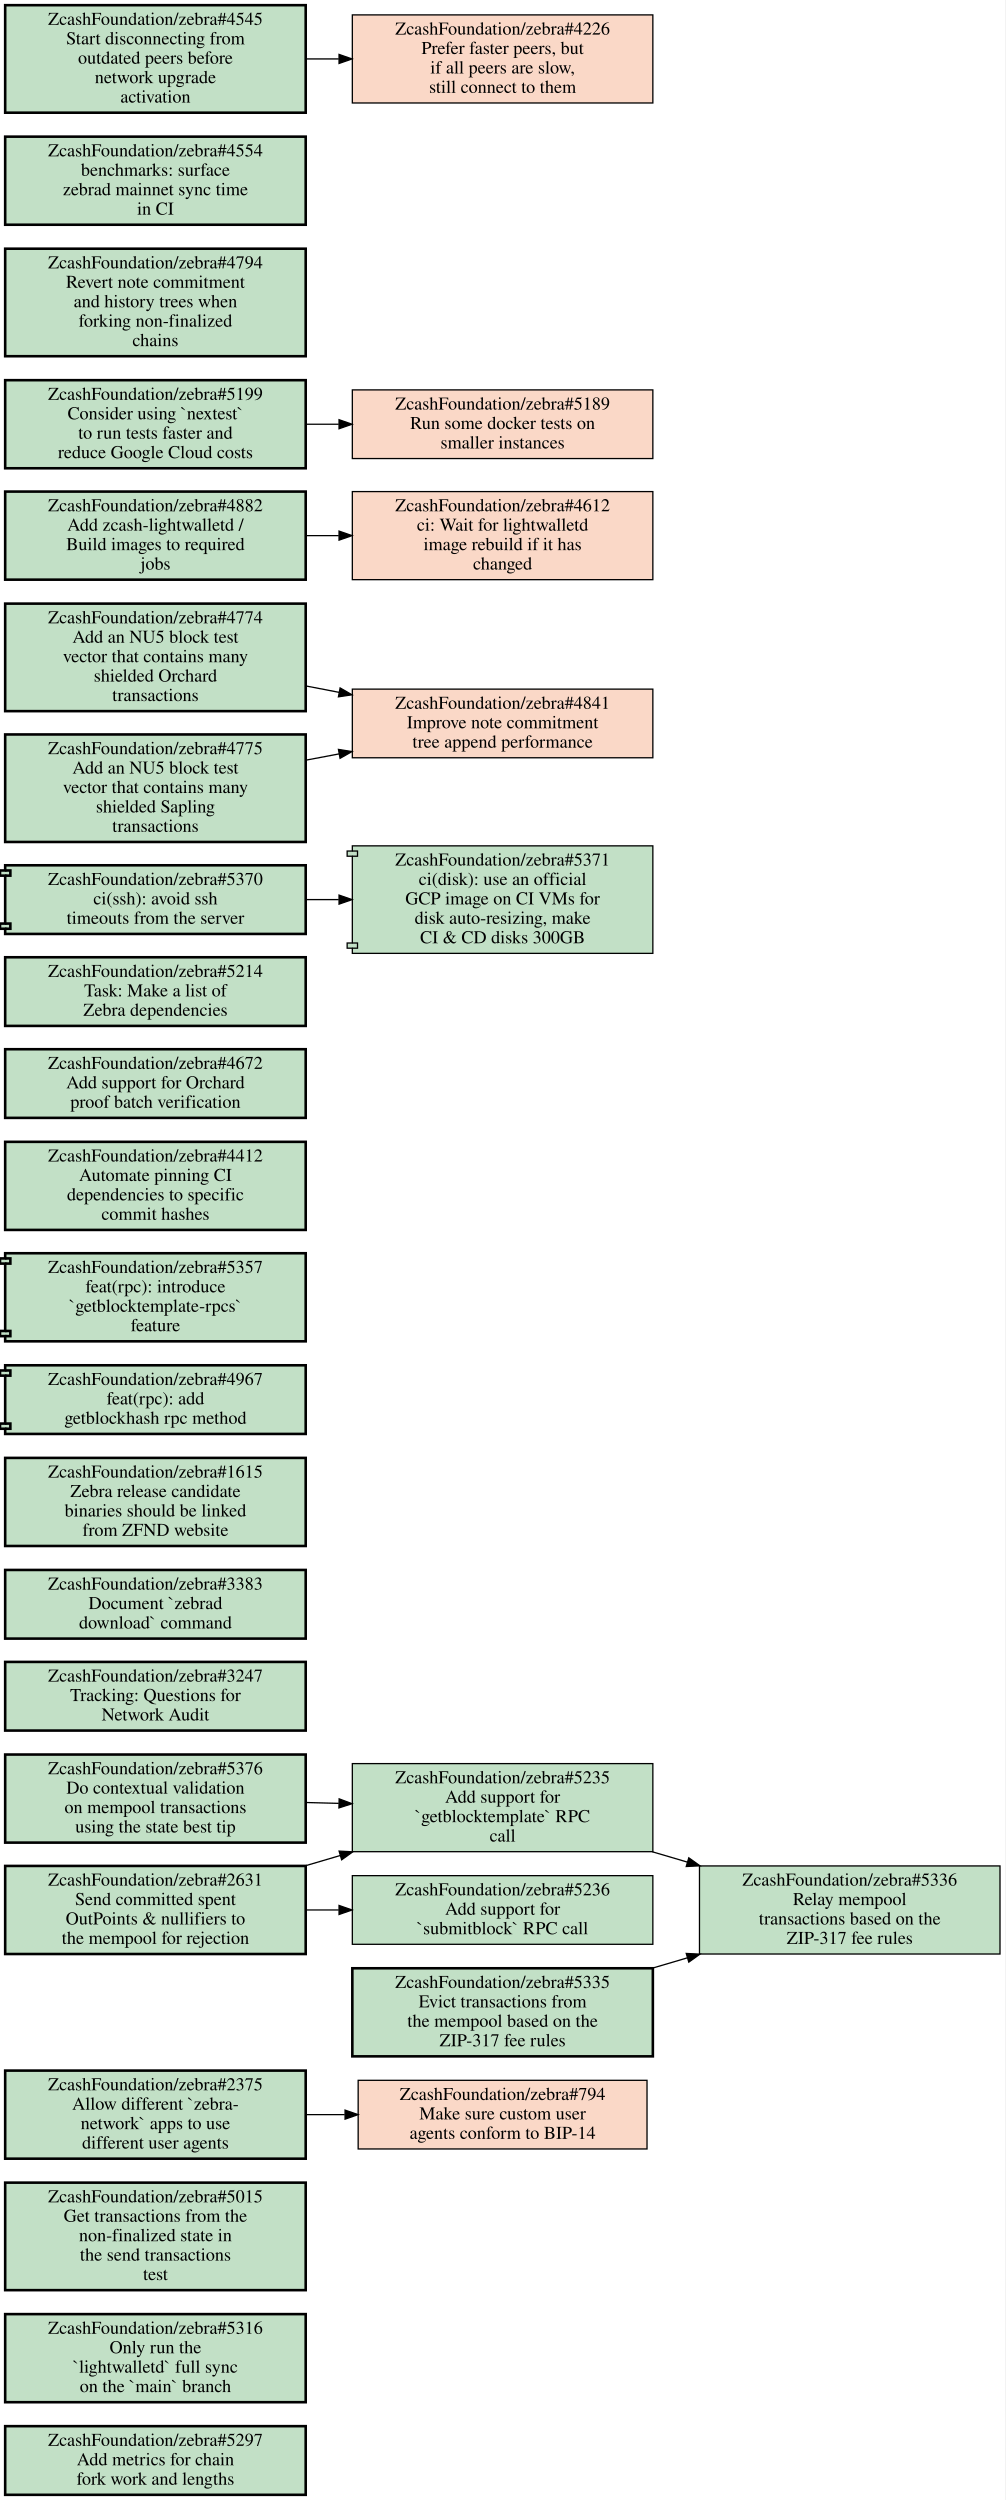
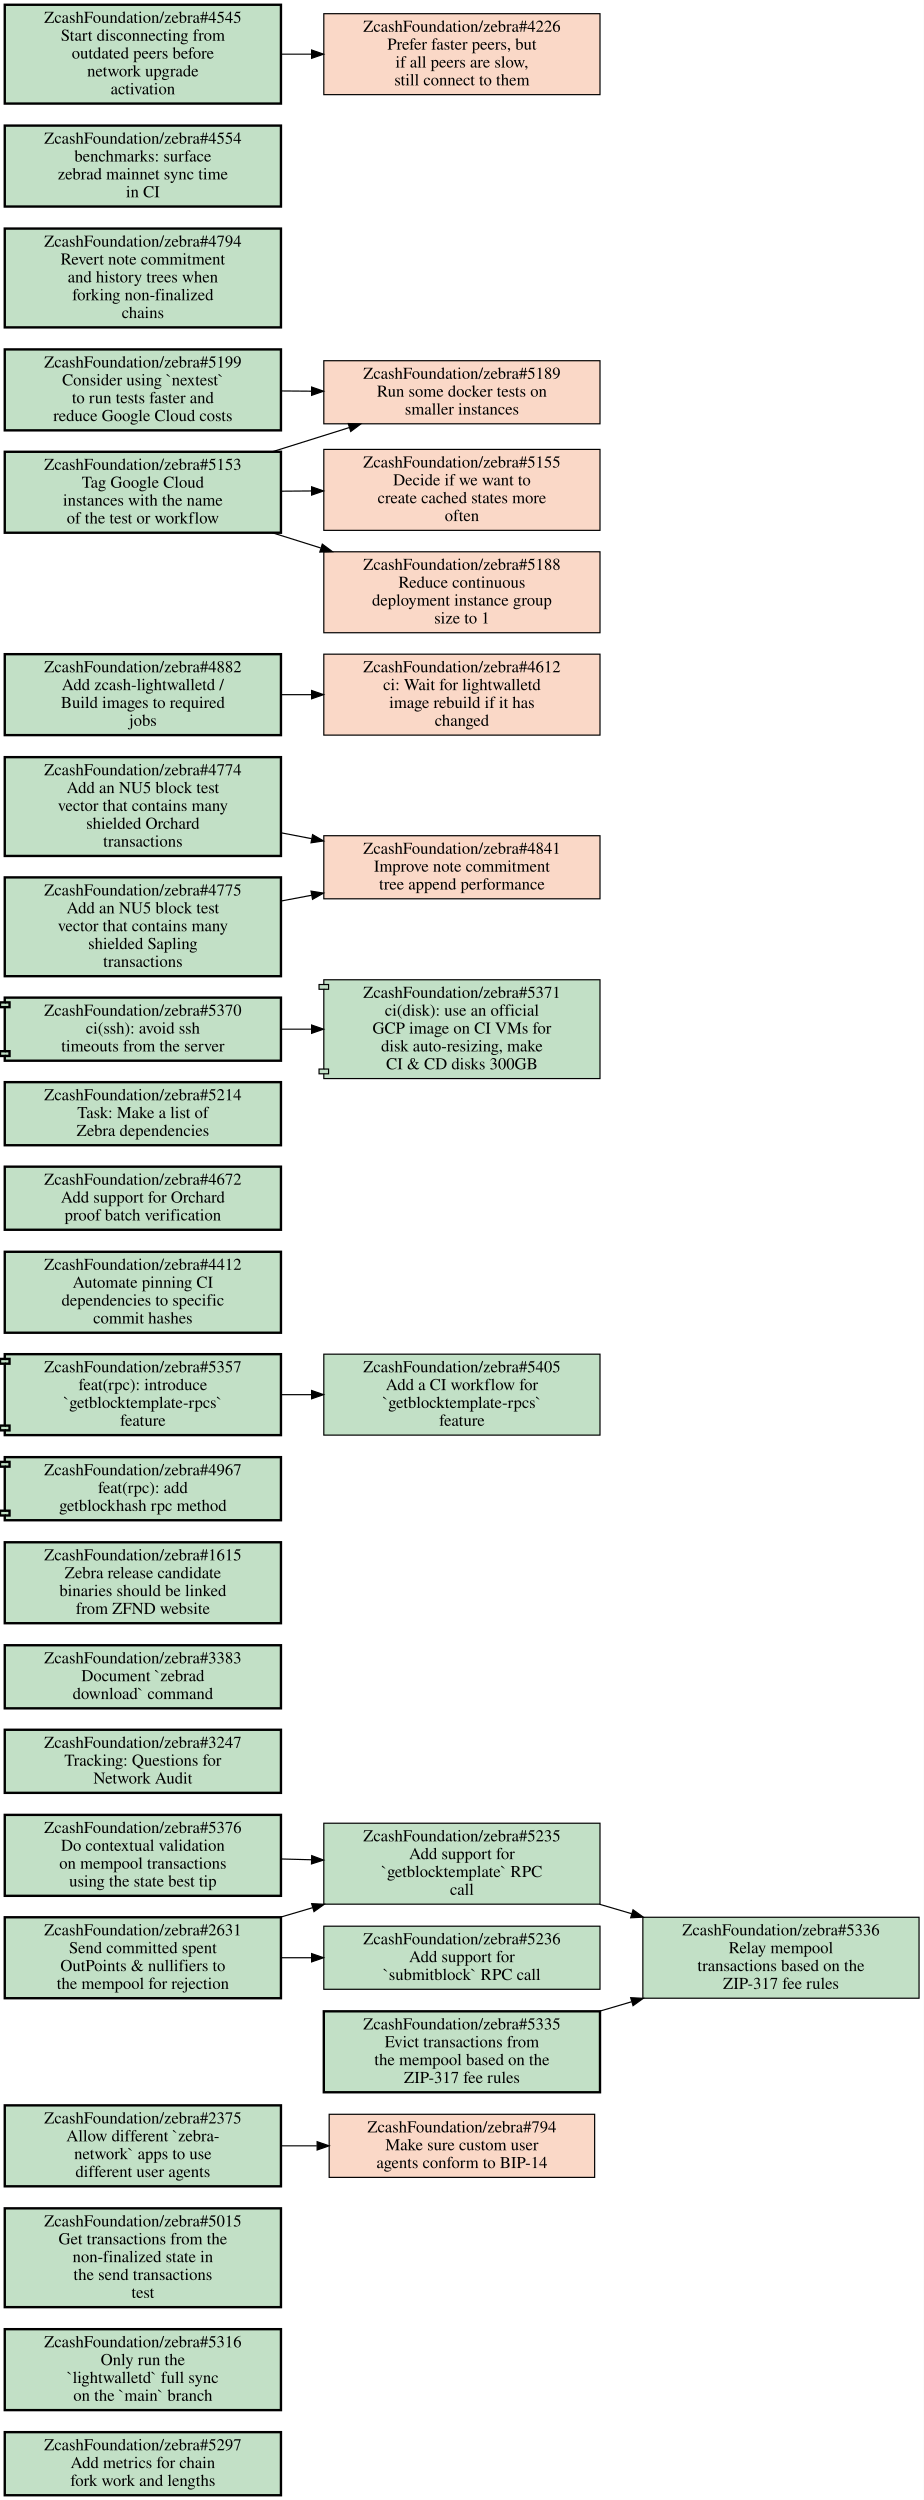
- <svg xmlns="http://www.w3.org/2000/svg" xmlns:xlink="http://www.w3.org/1999/xlink" width="776pt" height="1930pt" viewBox="0.00 0.00 776.00 1930.00">
-   <g id="graph0" class="graph" transform="scale(1 1) rotate(0) translate(4 1926)">
-     <polygon fill="#ffffff" stroke="transparent" points="-4,4 -4,-1926 772,-1926 772,4 -4,4" />
+ <svg xmlns="http://www.w3.org/2000/svg" xmlns:xlink="http://www.w3.org/1999/xlink" width="776pt" height="2100pt" viewBox="0.00 0.00 776.00 2100.00">
+   <g id="graph0" class="graph" transform="scale(1 1) rotate(0) translate(4 2096)">
+     <polygon fill="#ffffff" stroke="transparent" points="-4,4 -4,-2096 772,-2096 772,4 -4,4" />
    <g id="node1" class="node open">
      <g id="a_node1">
        <a xlink:href="https://github.com/ZcashFoundation/zebra/issues/5297" xlink:title="ZcashFoundation/zebra#5297&#10;Add metrics for chain&#10;fork work and lengths" target="_blank">
          <polygon fill="#c2e0c6" stroke="#000000" stroke-width="2" points="232,-53 0,-53 0,0 232,0 232,-53" />
          <text text-anchor="middle" x="116" y="-37.8" font-family="Times,serif" font-size="14.00" fill="#000000">ZcashFoundation/zebra#5297</text>
          <text text-anchor="middle" x="116" y="-22.8" font-family="Times,serif" font-size="14.00" fill="#000000">Add metrics for chain</text>
          <text text-anchor="middle" x="116" y="-7.8" font-family="Times,serif" font-size="14.00" fill="#000000">fork work and lengths</text>
        </a>
      </g>
    </g>
    <g id="node2" class="node open">
      <g id="a_node2">
        <a xlink:href="https://github.com/ZcashFoundation/zebra/issues/5316" xlink:title="ZcashFoundation/zebra#5316&#10;Only run the&#10;`lightwalletd` full sync&#10;on the `main` branch" target="_blank">
          <polygon fill="#c2e0c6" stroke="#000000" stroke-width="2" points="232,-139.5 0,-139.5 0,-71.5 232,-71.5 232,-139.5" />
          <text text-anchor="middle" x="116" y="-124.3" font-family="Times,serif" font-size="14.00" fill="#000000">ZcashFoundation/zebra#5316</text>
          <text text-anchor="middle" x="116" y="-109.3" font-family="Times,serif" font-size="14.00" fill="#000000">Only run the</text>
          <text text-anchor="middle" x="116" y="-94.3" font-family="Times,serif" font-size="14.00" fill="#000000">`lightwalletd` full sync</text>
          <text text-anchor="middle" x="116" y="-79.3" font-family="Times,serif" font-size="14.00" fill="#000000">on the `main` branch</text>
        </a>
      </g>
    </g>
    <g id="node3" class="node open">
      <g id="a_node3">
        <a xlink:href="https://github.com/ZcashFoundation/zebra/issues/5015" xlink:title="ZcashFoundation/zebra#5015&#10;Get transactions from the&#10;non-finalized state in&#10;the send transactions&#10;test" target="_blank">
          <polygon fill="#c2e0c6" stroke="#000000" stroke-width="2" points="232,-241 0,-241 0,-158 232,-158 232,-241" />
          <text text-anchor="middle" x="116" y="-225.8" font-family="Times,serif" font-size="14.00" fill="#000000">ZcashFoundation/zebra#5015</text>
          <text text-anchor="middle" x="116" y="-210.8" font-family="Times,serif" font-size="14.00" fill="#000000">Get transactions from the</text>
          <text text-anchor="middle" x="116" y="-195.8" font-family="Times,serif" font-size="14.00" fill="#000000">non-finalized state in</text>
          <text text-anchor="middle" x="116" y="-180.8" font-family="Times,serif" font-size="14.00" fill="#000000">the send transactions</text>
          <text text-anchor="middle" x="116" y="-165.8" font-family="Times,serif" font-size="14.00" fill="#000000">test</text>
        </a>
      </g>
    </g>
    <g id="node4" class="node open">
      <g id="a_node4">
        <a xlink:href="https://github.com/ZcashFoundation/zebra/issues/2375" xlink:title="ZcashFoundation/zebra#2375&#10;Allow different `zebra-&#10;network` apps to use&#10;different user agents" target="_blank">
          <polygon fill="#c2e0c6" stroke="#000000" stroke-width="2" points="232,-327.5 0,-327.5 0,-259.5 232,-259.5 232,-327.5" />
          <text text-anchor="middle" x="116" y="-312.3" font-family="Times,serif" font-size="14.00" fill="#000000">ZcashFoundation/zebra#2375</text>
          <text text-anchor="middle" x="116" y="-297.3" font-family="Times,serif" font-size="14.00" fill="#000000">Allow different `zebra-</text>
          <text text-anchor="middle" x="116" y="-282.3" font-family="Times,serif" font-size="14.00" fill="#000000">network` apps to use</text>
          <text text-anchor="middle" x="116" y="-267.3" font-family="Times,serif" font-size="14.00" fill="#000000">different user agents</text>
        </a>
      </g>
    </g>
    <g id="node5" class="node closed">
      <g id="a_node5">
        <a xlink:href="https://github.com/ZcashFoundation/zebra/issues/794" xlink:title="ZcashFoundation/zebra#794&#10;Make sure custom user&#10;agents conform to BIP-14" target="_blank">
          <polygon fill="#fad8c7" stroke="#000000" points="495.5,-320 272.5,-320 272.5,-267 495.5,-267 495.5,-320" />
          <text text-anchor="middle" x="384" y="-304.8" font-family="Times,serif" font-size="14.00" fill="#000000">ZcashFoundation/zebra#794</text>
          <text text-anchor="middle" x="384" y="-289.8" font-family="Times,serif" font-size="14.00" fill="#000000">Make sure custom user</text>
          <text text-anchor="middle" x="384" y="-274.8" font-family="Times,serif" font-size="14.00" fill="#000000">agents conform to BIP-14</text>
        </a>
      </g>
    </g>
    <g id="edge1" class="edge">
      <path fill="none" stroke="#000000" d="M232.38,-293.5C242.23,-293.5 252.22,-293.5 262.11,-293.5" />
      <polygon fill="#000000" stroke="#000000" points="262.39,-297 272.39,-293.5 262.39,-290 262.39,-297" />
    </g>
    <g id="node6" class="node open">
      <g id="a_node6">
        <a xlink:href="https://github.com/ZcashFoundation/zebra/issues/2631" xlink:title="ZcashFoundation/zebra#2631&#10;Send committed spent&#10;OutPoints &amp; nullifiers to&#10;the mempool for rejection" target="_blank">
          <polygon fill="#c2e0c6" stroke="#000000" stroke-width="2" points="232,-485.5 0,-485.5 0,-417.5 232,-417.5 232,-485.5" />
          <text text-anchor="middle" x="116" y="-470.3" font-family="Times,serif" font-size="14.00" fill="#000000">ZcashFoundation/zebra#2631</text>
          <text text-anchor="middle" x="116" y="-455.3" font-family="Times,serif" font-size="14.00" fill="#000000">Send committed spent</text>
          <text text-anchor="middle" x="116" y="-440.3" font-family="Times,serif" font-size="14.00" fill="#000000">OutPoints &amp; nullifiers to</text>
          <text text-anchor="middle" x="116" y="-425.3" font-family="Times,serif" font-size="14.00" fill="#000000">the mempool for rejection</text>
        </a>
      </g>
    </g>
    <g id="node7" class="node open">
      <g id="a_node7">
        <a xlink:href="https://github.com/ZcashFoundation/zebra/issues/5235" xlink:title="ZcashFoundation/zebra#5235&#10;Add support for&#10;`getblocktemplate` RPC&#10;call" target="_blank">
          <polygon fill="#c2e0c6" stroke="#000000" points="500,-564.5 268,-564.5 268,-496.5 500,-496.5 500,-564.5" />
          <text text-anchor="middle" x="384" y="-549.3" font-family="Times,serif" font-size="14.00" fill="#000000">ZcashFoundation/zebra#5235</text>
          <text text-anchor="middle" x="384" y="-534.3" font-family="Times,serif" font-size="14.00" fill="#000000">Add support for</text>
          <text text-anchor="middle" x="384" y="-519.3" font-family="Times,serif" font-size="14.00" fill="#000000">`getblocktemplate` RPC</text>
          <text text-anchor="middle" x="384" y="-504.3" font-family="Times,serif" font-size="14.00" fill="#000000">call</text>
        </a>
      </g>
    </g>
    <g id="edge2" class="edge">
      <path fill="none" stroke="#000000" d="M231.6,-485.58C240.55,-488.21 249.61,-490.88 258.61,-493.54" />
      <polygon fill="#000000" stroke="#000000" points="257.779,-496.944 268.36,-496.41 259.755,-490.229 257.779,-496.944" />
    </g>
    <g id="node8" class="node open">
      <g id="a_node8">
        <a xlink:href="https://github.com/ZcashFoundation/zebra/issues/5236" xlink:title="ZcashFoundation/zebra#5236&#10;Add support for&#10;`submitblock` RPC call" target="_blank">
          <polygon fill="#c2e0c6" stroke="#000000" points="500,-478 268,-478 268,-425 500,-425 500,-478" />
          <text text-anchor="middle" x="384" y="-462.8" font-family="Times,serif" font-size="14.00" fill="#000000">ZcashFoundation/zebra#5236</text>
          <text text-anchor="middle" x="384" y="-447.8" font-family="Times,serif" font-size="14.00" fill="#000000">Add support for</text>
          <text text-anchor="middle" x="384" y="-432.8" font-family="Times,serif" font-size="14.00" fill="#000000">`submitblock` RPC call</text>
        </a>
      </g>
    </g>
    <g id="edge3" class="edge">
      <path fill="none" stroke="#000000" d="M232.38,-451.5C240.71,-451.5 249.14,-451.5 257.53,-451.5" />
      <polygon fill="#000000" stroke="#000000" points="257.74,-455 267.74,-451.5 257.74,-448 257.74,-455" />
    </g>
    <g id="node9" class="node open">
      <g id="a_node9">
        <a xlink:href="https://github.com/ZcashFoundation/zebra/issues/5336" xlink:title="ZcashFoundation/zebra#5336&#10;Relay mempool&#10;transactions based on the&#10;ZIP-317 fee rules" target="_blank">
          <polygon fill="#c2e0c6" stroke="#000000" points="768,-485.5 536,-485.5 536,-417.5 768,-417.5 768,-485.5" />
          <text text-anchor="middle" x="652" y="-470.3" font-family="Times,serif" font-size="14.00" fill="#000000">ZcashFoundation/zebra#5336</text>
          <text text-anchor="middle" x="652" y="-455.3" font-family="Times,serif" font-size="14.00" fill="#000000">Relay mempool</text>
          <text text-anchor="middle" x="652" y="-440.3" font-family="Times,serif" font-size="14.00" fill="#000000">transactions based on the</text>
          <text text-anchor="middle" x="652" y="-425.3" font-family="Times,serif" font-size="14.00" fill="#000000">ZIP-317 fee rules</text>
        </a>
      </g>
    </g>
    <g id="edge4" class="edge">
      <path fill="none" stroke="#000000" d="M499.6,-496.42C508.55,-493.79 517.61,-491.12 526.61,-488.46" />
      <polygon fill="#000000" stroke="#000000" points="527.755,-491.771 536.36,-485.59 525.779,-485.056 527.755,-491.771" />
    </g>
    <g id="node10" class="node open">
      <g id="a_node10">
        <a xlink:href="https://github.com/ZcashFoundation/zebra/issues/3247" xlink:title="ZcashFoundation/zebra#3247&#10;Tracking: Questions for&#10;Network Audit" target="_blank">
          <polygon fill="#c2e0c6" stroke="#000000" stroke-width="2" points="232,-643 0,-643 0,-590 232,-590 232,-643" />
          <text text-anchor="middle" x="116" y="-627.8" font-family="Times,serif" font-size="14.00" fill="#000000">ZcashFoundation/zebra#3247</text>
          <text text-anchor="middle" x="116" y="-612.8" font-family="Times,serif" font-size="14.00" fill="#000000">Tracking: Questions for</text>
          <text text-anchor="middle" x="116" y="-597.8" font-family="Times,serif" font-size="14.00" fill="#000000">Network Audit</text>
        </a>
      </g>
    </g>
    <g id="node11" class="node open">
      <g id="a_node11">
        <a xlink:href="https://github.com/ZcashFoundation/zebra/issues/3383" xlink:title="ZcashFoundation/zebra#3383&#10;Document `zebrad&#10;download` command" target="_blank">
          <polygon fill="#c2e0c6" stroke="#000000" stroke-width="2" points="232,-714 0,-714 0,-661 232,-661 232,-714" />
          <text text-anchor="middle" x="116" y="-698.8" font-family="Times,serif" font-size="14.00" fill="#000000">ZcashFoundation/zebra#3383</text>
          <text text-anchor="middle" x="116" y="-683.8" font-family="Times,serif" font-size="14.00" fill="#000000">Document `zebrad</text>
          <text text-anchor="middle" x="116" y="-668.8" font-family="Times,serif" font-size="14.00" fill="#000000">download` command</text>
        </a>
      </g>
    </g>
    <g id="node12" class="node open">
      <g id="a_node12">
        <a xlink:href="https://github.com/ZcashFoundation/zebra/issues/5335" xlink:title="ZcashFoundation/zebra#5335&#10;Evict transactions from&#10;the mempool based on the&#10;ZIP-317 fee rules" target="_blank">
          <polygon fill="#c2e0c6" stroke="#000000" stroke-width="2" points="500,-406.5 268,-406.5 268,-338.5 500,-338.5 500,-406.5" />
          <text text-anchor="middle" x="384" y="-391.3" font-family="Times,serif" font-size="14.00" fill="#000000">ZcashFoundation/zebra#5335</text>
          <text text-anchor="middle" x="384" y="-376.3" font-family="Times,serif" font-size="14.00" fill="#000000">Evict transactions from</text>
          <text text-anchor="middle" x="384" y="-361.3" font-family="Times,serif" font-size="14.00" fill="#000000">the mempool based on the</text>
          <text text-anchor="middle" x="384" y="-346.3" font-family="Times,serif" font-size="14.00" fill="#000000">ZIP-317 fee rules</text>
        </a>
      </g>
    </g>
    <g id="edge5" class="edge">
      <path fill="none" stroke="#000000" d="M499.6,-406.58C508.55,-409.21 517.61,-411.88 526.61,-414.54" />
      <polygon fill="#000000" stroke="#000000" points="525.779,-417.944 536.36,-417.41 527.755,-411.229 525.779,-417.944" />
    </g>
    <g id="node13" class="node open">
      <g id="a_node13">
        <a xlink:href="https://github.com/ZcashFoundation/zebra/issues/1615" xlink:title="ZcashFoundation/zebra#1615&#10;Zebra release candidate&#10;binaries should be linked&#10;from ZFND website" target="_blank">
          <polygon fill="#c2e0c6" stroke="#000000" stroke-width="2" points="232,-800.5 0,-800.5 0,-732.5 232,-732.5 232,-800.5" />
          <text text-anchor="middle" x="116" y="-785.3" font-family="Times,serif" font-size="14.00" fill="#000000">ZcashFoundation/zebra#1615</text>
          <text text-anchor="middle" x="116" y="-770.3" font-family="Times,serif" font-size="14.00" fill="#000000">Zebra release candidate</text>
          <text text-anchor="middle" x="116" y="-755.3" font-family="Times,serif" font-size="14.00" fill="#000000">binaries should be linked</text>
          <text text-anchor="middle" x="116" y="-740.3" font-family="Times,serif" font-size="14.00" fill="#000000">from ZFND website</text>
        </a>
      </g>
    </g>
    <g id="node14" class="node open">
      <g id="a_node14">
        <a xlink:href="https://github.com/ZcashFoundation/zebra/pull/4967" xlink:title="ZcashFoundation/zebra#4967&#10;feat(rpc): add&#10;getblockhash rpc method" target="_blank">
          <polygon fill="#c2e0c6" stroke="#000000" stroke-width="2" points="232,-872 0,-872 0,-868 -4,-868 -4,-864 0,-864 0,-827 -4,-827 -4,-823 0,-823 0,-819 232,-819 232,-872" />
          <polyline fill="none" stroke="#000000" stroke-width="2" points="0,-868 4,-868 4,-864 0,-864 " />
          <polyline fill="none" stroke="#000000" stroke-width="2" points="0,-827 4,-827 4,-823 0,-823 " />
          <text text-anchor="middle" x="116" y="-856.8" font-family="Times,serif" font-size="14.00" fill="#000000">ZcashFoundation/zebra#4967</text>
          <text text-anchor="middle" x="116" y="-841.8" font-family="Times,serif" font-size="14.00" fill="#000000">feat(rpc): add</text>
          <text text-anchor="middle" x="116" y="-826.8" font-family="Times,serif" font-size="14.00" fill="#000000">getblockhash rpc method</text>
        </a>
      </g>
    </g>
    <g id="node15" class="node open">
      <g id="a_node15">
        <a xlink:href="https://github.com/ZcashFoundation/zebra/pull/5357" xlink:title="ZcashFoundation/zebra#5357&#10;feat(rpc): introduce&#10;`getblocktemplate-rpcs`&#10;feature" target="_blank">
          <polygon fill="#c2e0c6" stroke="#000000" stroke-width="2" points="232,-958.5 0,-958.5 0,-954.5 -4,-954.5 -4,-950.5 0,-950.5 0,-898.5 -4,-898.5 -4,-894.5 0,-894.5 0,-890.5 232,-890.5 232,-958.5" />
          <polyline fill="none" stroke="#000000" stroke-width="2" points="0,-954.5 4,-954.5 4,-950.5 0,-950.5 " />
          <polyline fill="none" stroke="#000000" stroke-width="2" points="0,-898.5 4,-898.5 4,-894.5 0,-894.5 " />
          <text text-anchor="middle" x="116" y="-943.3" font-family="Times,serif" font-size="14.00" fill="#000000">ZcashFoundation/zebra#5357</text>
          <text text-anchor="middle" x="116" y="-928.3" font-family="Times,serif" font-size="14.00" fill="#000000">feat(rpc): introduce</text>
          <text text-anchor="middle" x="116" y="-913.3" font-family="Times,serif" font-size="14.00" fill="#000000">`getblocktemplate-rpcs`</text>
          <text text-anchor="middle" x="116" y="-898.3" font-family="Times,serif" font-size="14.00" fill="#000000">feature</text>
        </a>
      </g>
    </g>
    <g id="node16" class="node open">
      <g id="a_node16">
+         <a xlink:href="https://github.com/ZcashFoundation/zebra/issues/5405" xlink:title="ZcashFoundation/zebra#5405&#10;Add a CI workflow for&#10;`getblocktemplate-rpcs`&#10;feature" target="_blank">
+           <polygon fill="#c2e0c6" stroke="#000000" points="500,-958.5 268,-958.5 268,-890.5 500,-890.5 500,-958.5" />
+           <text text-anchor="middle" x="384" y="-943.3" font-family="Times,serif" font-size="14.00" fill="#000000">ZcashFoundation/zebra#5405</text>
+           <text text-anchor="middle" x="384" y="-928.3" font-family="Times,serif" font-size="14.00" fill="#000000">Add a CI workflow for</text>
+           <text text-anchor="middle" x="384" y="-913.3" font-family="Times,serif" font-size="14.00" fill="#000000">`getblocktemplate-rpcs`</text>
+           <text text-anchor="middle" x="384" y="-898.3" font-family="Times,serif" font-size="14.00" fill="#000000">feature</text>
+         </a>
+       </g>
+     </g>
+     <g id="edge6" class="edge">
+       <path fill="none" stroke="#000000" d="M232.38,-924.5C240.71,-924.5 249.14,-924.5 257.53,-924.5" />
+       <polygon fill="#000000" stroke="#000000" points="257.74,-928 267.74,-924.5 257.74,-921 257.74,-928" />
+     </g>
+     <g id="node17" class="node open">
+       <g id="a_node17">
        <a xlink:href="https://github.com/ZcashFoundation/zebra/issues/4412" xlink:title="ZcashFoundation/zebra#4412&#10;Automate pinning CI&#10;dependencies to specific&#10;commit hashes" target="_blank">
          <polygon fill="#c2e0c6" stroke="#000000" stroke-width="2" points="232,-1044.5 0,-1044.5 0,-976.5 232,-976.5 232,-1044.5" />
          <text text-anchor="middle" x="116" y="-1029.3" font-family="Times,serif" font-size="14.00" fill="#000000">ZcashFoundation/zebra#4412</text>
          <text text-anchor="middle" x="116" y="-1014.3" font-family="Times,serif" font-size="14.00" fill="#000000">Automate pinning CI</text>
          <text text-anchor="middle" x="116" y="-999.3" font-family="Times,serif" font-size="14.00" fill="#000000">dependencies to specific</text>
          <text text-anchor="middle" x="116" y="-984.3" font-family="Times,serif" font-size="14.00" fill="#000000">commit hashes</text>
        </a>
      </g>
    </g>
-     <g id="node17" class="node open">
-       <g id="a_node17">
+     <g id="node18" class="node open">
+       <g id="a_node18">
        <a xlink:href="https://github.com/ZcashFoundation/zebra/issues/4672" xlink:title="ZcashFoundation/zebra#4672&#10;Add support for Orchard&#10;proof batch verification" target="_blank">
          <polygon fill="#c2e0c6" stroke="#000000" stroke-width="2" points="232,-1116 0,-1116 0,-1063 232,-1063 232,-1116" />
          <text text-anchor="middle" x="116" y="-1100.8" font-family="Times,serif" font-size="14.00" fill="#000000">ZcashFoundation/zebra#4672</text>
          <text text-anchor="middle" x="116" y="-1085.8" font-family="Times,serif" font-size="14.00" fill="#000000">Add support for Orchard</text>
          <text text-anchor="middle" x="116" y="-1070.8" font-family="Times,serif" font-size="14.00" fill="#000000">proof batch verification</text>
        </a>
      </g>
    </g>
-     <g id="node18" class="node open">
-       <g id="a_node18">
+     <g id="node19" class="node open">
+       <g id="a_node19">
        <a xlink:href="https://github.com/ZcashFoundation/zebra/issues/5214" xlink:title="ZcashFoundation/zebra#5214&#10;Task: Make a list of&#10;Zebra dependencies" target="_blank">
          <polygon fill="#c2e0c6" stroke="#000000" stroke-width="2" points="232,-1187 0,-1187 0,-1134 232,-1134 232,-1187" />
          <text text-anchor="middle" x="116" y="-1171.8" font-family="Times,serif" font-size="14.00" fill="#000000">ZcashFoundation/zebra#5214</text>
          <text text-anchor="middle" x="116" y="-1156.8" font-family="Times,serif" font-size="14.00" fill="#000000">Task: Make a list of</text>
          <text text-anchor="middle" x="116" y="-1141.8" font-family="Times,serif" font-size="14.00" fill="#000000">Zebra dependencies</text>
        </a>
      </g>
    </g>
-     <g id="node19" class="node open">
-       <g id="a_node19">
+     <g id="node20" class="node open">
+       <g id="a_node20">
        <a xlink:href="https://github.com/ZcashFoundation/zebra/issues/5376" xlink:title="ZcashFoundation/zebra#5376&#10;Do contextual validation&#10;on mempool transactions&#10;using the state best tip" target="_blank">
          <polygon fill="#c2e0c6" stroke="#000000" stroke-width="2" points="232,-571.5 0,-571.5 0,-503.5 232,-503.5 232,-571.5" />
          <text text-anchor="middle" x="116" y="-556.3" font-family="Times,serif" font-size="14.00" fill="#000000">ZcashFoundation/zebra#5376</text>
          <text text-anchor="middle" x="116" y="-541.3" font-family="Times,serif" font-size="14.00" fill="#000000">Do contextual validation</text>
          <text text-anchor="middle" x="116" y="-526.3" font-family="Times,serif" font-size="14.00" fill="#000000">on mempool transactions</text>
          <text text-anchor="middle" x="116" y="-511.3" font-family="Times,serif" font-size="14.00" fill="#000000">using the state best tip</text>
        </a>
      </g>
    </g>
-     <g id="edge6" class="edge">
+     <g id="edge7" class="edge">
      <path fill="none" stroke="#000000" d="M232.38,-534.46C240.71,-534.24 249.14,-534.02 257.53,-533.8" />
      <polygon fill="#000000" stroke="#000000" points="257.832,-537.293 267.74,-533.54 257.654,-530.296 257.832,-537.293" />
    </g>
-     <g id="node20" class="node open">
-       <g id="a_node20">
+     <g id="node21" class="node open">
+       <g id="a_node21">
        <a xlink:href="https://github.com/ZcashFoundation/zebra/pull/5370" xlink:title="ZcashFoundation/zebra#5370&#10;ci(ssh): avoid ssh&#10;timeouts from the server" target="_blank">
          <polygon fill="#c2e0c6" stroke="#000000" stroke-width="2" points="232,-1258 0,-1258 0,-1254 -4,-1254 -4,-1250 0,-1250 0,-1213 -4,-1213 -4,-1209 0,-1209 0,-1205 232,-1205 232,-1258" />
          <polyline fill="none" stroke="#000000" stroke-width="2" points="0,-1254 4,-1254 4,-1250 0,-1250 " />
          <polyline fill="none" stroke="#000000" stroke-width="2" points="0,-1213 4,-1213 4,-1209 0,-1209 " />
          <text text-anchor="middle" x="116" y="-1242.8" font-family="Times,serif" font-size="14.00" fill="#000000">ZcashFoundation/zebra#5370</text>
          <text text-anchor="middle" x="116" y="-1227.8" font-family="Times,serif" font-size="14.00" fill="#000000">ci(ssh): avoid ssh</text>
          <text text-anchor="middle" x="116" y="-1212.8" font-family="Times,serif" font-size="14.00" fill="#000000">timeouts from the server</text>
        </a>
      </g>
    </g>
-     <g id="node21" class="node open">
-       <g id="a_node21">
+     <g id="node22" class="node open">
+       <g id="a_node22">
        <a xlink:href="https://github.com/ZcashFoundation/zebra/pull/5371" xlink:title="ZcashFoundation/zebra#5371&#10;ci(disk): use an official&#10;GCP image on CI VMs for&#10;disk auto-resizing, make&#10;CI &amp; CD disks 300GB" target="_blank">
          <polygon fill="#c2e0c6" stroke="#000000" points="500,-1273 268,-1273 268,-1269 264,-1269 264,-1265 268,-1265 268,-1198 264,-1198 264,-1194 268,-1194 268,-1190 500,-1190 500,-1273" />
          <polyline fill="none" stroke="#000000" points="268,-1269 272,-1269 272,-1265 268,-1265 " />
          <polyline fill="none" stroke="#000000" points="268,-1198 272,-1198 272,-1194 268,-1194 " />
          <text text-anchor="middle" x="384" y="-1257.8" font-family="Times,serif" font-size="14.00" fill="#000000">ZcashFoundation/zebra#5371</text>
          <text text-anchor="middle" x="384" y="-1242.8" font-family="Times,serif" font-size="14.00" fill="#000000">ci(disk): use an official</text>
          <text text-anchor="middle" x="384" y="-1227.8" font-family="Times,serif" font-size="14.00" fill="#000000">GCP image on CI VMs for</text>
          <text text-anchor="middle" x="384" y="-1212.8" font-family="Times,serif" font-size="14.00" fill="#000000">disk auto-resizing, make</text>
          <text text-anchor="middle" x="384" y="-1197.8" font-family="Times,serif" font-size="14.00" fill="#000000">CI &amp; CD disks 300GB</text>
        </a>
      </g>
    </g>
-     <g id="edge7" class="edge">
+     <g id="edge8" class="edge">
      <path fill="none" stroke="#000000" d="M232.38,-1231.5C240.71,-1231.5 249.14,-1231.5 257.53,-1231.5" />
      <polygon fill="#000000" stroke="#000000" points="257.74,-1235 267.74,-1231.5 257.74,-1228 257.74,-1235" />
    </g>
-     <g id="node22" class="node closed">
-       <g id="a_node22">
+     <g id="node23" class="node closed">
+       <g id="a_node23">
        <a xlink:href="https://github.com/ZcashFoundation/zebra/issues/4841" xlink:title="ZcashFoundation/zebra#4841&#10;Improve note commitment&#10;tree append performance" target="_blank">
          <polygon fill="#fad8c7" stroke="#000000" points="500,-1394 268,-1394 268,-1341 500,-1341 500,-1394" />
          <text text-anchor="middle" x="384" y="-1378.8" font-family="Times,serif" font-size="14.00" fill="#000000">ZcashFoundation/zebra#4841</text>
          <text text-anchor="middle" x="384" y="-1363.8" font-family="Times,serif" font-size="14.00" fill="#000000">Improve note commitment</text>
          <text text-anchor="middle" x="384" y="-1348.8" font-family="Times,serif" font-size="14.00" fill="#000000">tree append performance</text>
        </a>
      </g>
    </g>
-     <g id="node23" class="node closed">
-       <g id="a_node23">
+     <g id="node24" class="node closed">
+       <g id="a_node24">
        <a xlink:href="https://github.com/ZcashFoundation/zebra/issues/4612" xlink:title="ZcashFoundation/zebra#4612&#10;ci: Wait for lightwalletd&#10;image rebuild if it has&#10;changed" target="_blank">
          <polygon fill="#fad8c7" stroke="#000000" points="500,-1546.5 268,-1546.5 268,-1478.5 500,-1478.5 500,-1546.5" />
          <text text-anchor="middle" x="384" y="-1531.3" font-family="Times,serif" font-size="14.00" fill="#000000">ZcashFoundation/zebra#4612</text>
          <text text-anchor="middle" x="384" y="-1516.3" font-family="Times,serif" font-size="14.00" fill="#000000">ci: Wait for lightwalletd</text>
          <text text-anchor="middle" x="384" y="-1501.3" font-family="Times,serif" font-size="14.00" fill="#000000">image rebuild if it has</text>
          <text text-anchor="middle" x="384" y="-1486.3" font-family="Times,serif" font-size="14.00" fill="#000000">changed</text>
        </a>
      </g>
    </g>
-     <g id="node24" class="node closed">
-       <g id="a_node24">
-         <a xlink:href="https://github.com/ZcashFoundation/zebra/issues/5189" xlink:title="ZcashFoundation/zebra#5189&#10;Run some docker tests on&#10;smaller instances" target="_blank">
-           <polygon fill="#fad8c7" stroke="#000000" points="500,-1625 268,-1625 268,-1572 500,-1572 500,-1625" />
-           <text text-anchor="middle" x="384" y="-1609.8" font-family="Times,serif" font-size="14.00" fill="#000000">ZcashFoundation/zebra#5189</text>
-           <text text-anchor="middle" x="384" y="-1594.8" font-family="Times,serif" font-size="14.00" fill="#000000">Run some docker tests on</text>
-           <text text-anchor="middle" x="384" y="-1579.8" font-family="Times,serif" font-size="14.00" fill="#000000">smaller instances</text>
-         </a>
-       </g>
-     </g>
    <g id="node25" class="node open">
      <g id="a_node25">
+         <a xlink:href="https://github.com/ZcashFoundation/zebra/issues/5153" xlink:title="ZcashFoundation/zebra#5153&#10;Tag Google Cloud&#10;instances with the name&#10;of the test or workflow" target="_blank">
+           <polygon fill="#c2e0c6" stroke="#000000" stroke-width="2" points="232,-1716.5 0,-1716.5 0,-1648.5 232,-1648.5 232,-1716.5" />
+           <text text-anchor="middle" x="116" y="-1701.3" font-family="Times,serif" font-size="14.00" fill="#000000">ZcashFoundation/zebra#5153</text>
+           <text text-anchor="middle" x="116" y="-1686.3" font-family="Times,serif" font-size="14.00" fill="#000000">Tag Google Cloud</text>
+           <text text-anchor="middle" x="116" y="-1671.3" font-family="Times,serif" font-size="14.00" fill="#000000">instances with the name</text>
+           <text text-anchor="middle" x="116" y="-1656.3" font-family="Times,serif" font-size="14.00" fill="#000000">of the test or workflow</text>
+         </a>
+       </g>
+     </g>
+     <g id="node26" class="node closed">
+       <g id="a_node26">
+         <a xlink:href="https://github.com/ZcashFoundation/zebra/issues/5189" xlink:title="ZcashFoundation/zebra#5189&#10;Run some docker tests on&#10;smaller instances" target="_blank">
+           <polygon fill="#fad8c7" stroke="#000000" points="500,-1793 268,-1793 268,-1740 500,-1740 500,-1793" />
+           <text text-anchor="middle" x="384" y="-1777.8" font-family="Times,serif" font-size="14.00" fill="#000000">ZcashFoundation/zebra#5189</text>
+           <text text-anchor="middle" x="384" y="-1762.8" font-family="Times,serif" font-size="14.00" fill="#000000">Run some docker tests on</text>
+           <text text-anchor="middle" x="384" y="-1747.8" font-family="Times,serif" font-size="14.00" fill="#000000">smaller instances</text>
+         </a>
+       </g>
+     </g>
+     <g id="edge9" class="edge">
+       <path fill="none" stroke="#000000" d="M224.62,-1716.5C246.04,-1723.3 268.36,-1730.3 289.27,-1736.8" />
+       <polygon fill="#000000" stroke="#000000" points="288.51,-1740.23 299.1,-1739.9 290.616,-1733.554 288.51,-1740.23" />
+     </g>
+     <g id="node27" class="node closed">
+       <g id="a_node27">
+         <a xlink:href="https://github.com/ZcashFoundation/zebra/issues/5155" xlink:title="ZcashFoundation/zebra#5155&#10;Decide if we want to&#10;create cached states more&#10;often" target="_blank">
+           <polygon fill="#fad8c7" stroke="#000000" points="500,-1718.5 268,-1718.5 268,-1650.5 500,-1650.5 500,-1718.5" />
+           <text text-anchor="middle" x="384" y="-1703.3" font-family="Times,serif" font-size="14.00" fill="#000000">ZcashFoundation/zebra#5155</text>
+           <text text-anchor="middle" x="384" y="-1688.3" font-family="Times,serif" font-size="14.00" fill="#000000">Decide if we want to</text>
+           <text text-anchor="middle" x="384" y="-1673.3" font-family="Times,serif" font-size="14.00" fill="#000000">create cached states more</text>
+           <text text-anchor="middle" x="384" y="-1658.3" font-family="Times,serif" font-size="14.00" fill="#000000">often</text>
+         </a>
+       </g>
+     </g>
+     <g id="edge10" class="edge">
+       <path fill="none" stroke="#000000" d="M232.38,-1683.4C240.71,-1683.4 249.14,-1683.5 257.53,-1683.6" />
+       <polygon fill="#000000" stroke="#000000" points="257.74,-1687.1 267.74,-1683.6 257.74,-1680.1 257.74,-1687.1" />
+     </g>
+     <g id="node28" class="node closed">
+       <g id="a_node28">
+         <a xlink:href="https://github.com/ZcashFoundation/zebra/issues/5188" xlink:title="ZcashFoundation/zebra#5188&#10;Reduce continuous&#10;deployment instance group&#10;size to 1" target="_blank">
+           <polygon fill="#fad8c7" stroke="#000000" points="500,-1632.5 268,-1632.5 268,-1564.5 500,-1564.5 500,-1632.5" />
+           <text text-anchor="middle" x="384" y="-1617.3" font-family="Times,serif" font-size="14.00" fill="#000000">ZcashFoundation/zebra#5188</text>
+           <text text-anchor="middle" x="384" y="-1602.3" font-family="Times,serif" font-size="14.00" fill="#000000">Reduce continuous</text>
+           <text text-anchor="middle" x="384" y="-1587.3" font-family="Times,serif" font-size="14.00" fill="#000000">deployment instance group</text>
+           <text text-anchor="middle" x="384" y="-1572.3" font-family="Times,serif" font-size="14.00" fill="#000000">size to 1</text>
+         </a>
+       </g>
+     </g>
+     <g id="edge11" class="edge">
+       <path fill="none" stroke="#000000" d="M224.62,-1648.5C238.05,-1644.2 251.83,-1639.9 265.39,-1635.7" />
+       <polygon fill="#000000" stroke="#000000" points="266.744,-1638.943 275.23,-1632.6 264.64,-1632.267 266.744,-1638.943" />
+     </g>
+     <g id="node29" class="node open">
+       <g id="a_node29">
        <a xlink:href="https://github.com/ZcashFoundation/zebra/issues/4794" xlink:title="ZcashFoundation/zebra#4794&#10;Revert note commitment&#10;and history trees when&#10;forking non-finalized&#10;chains" target="_blank">
-           <polygon fill="#c2e0c6" stroke="#000000" stroke-width="2" points="232,-1734 0,-1734 0,-1651 232,-1651 232,-1734" />
-           <text text-anchor="middle" x="116" y="-1718.8" font-family="Times,serif" font-size="14.00" fill="#000000">ZcashFoundation/zebra#4794</text>
-           <text text-anchor="middle" x="116" y="-1703.8" font-family="Times,serif" font-size="14.00" fill="#000000">Revert note commitment</text>
-           <text text-anchor="middle" x="116" y="-1688.8" font-family="Times,serif" font-size="14.00" fill="#000000">and history trees when</text>
-           <text text-anchor="middle" x="116" y="-1673.8" font-family="Times,serif" font-size="14.00" fill="#000000">forking non-finalized</text>
-           <text text-anchor="middle" x="116" y="-1658.8" font-family="Times,serif" font-size="14.00" fill="#000000">chains</text>
-         </a>
-       </g>
-     </g>
-     <g id="node26" class="node open">
-       <g id="a_node26">
+           <polygon fill="#c2e0c6" stroke="#000000" stroke-width="2" points="232,-1904 0,-1904 0,-1821 232,-1821 232,-1904" />
+           <text text-anchor="middle" x="116" y="-1888.8" font-family="Times,serif" font-size="14.00" fill="#000000">ZcashFoundation/zebra#4794</text>
+           <text text-anchor="middle" x="116" y="-1873.8" font-family="Times,serif" font-size="14.00" fill="#000000">Revert note commitment</text>
+           <text text-anchor="middle" x="116" y="-1858.8" font-family="Times,serif" font-size="14.00" fill="#000000">and history trees when</text>
+           <text text-anchor="middle" x="116" y="-1843.8" font-family="Times,serif" font-size="14.00" fill="#000000">forking non-finalized</text>
+           <text text-anchor="middle" x="116" y="-1828.8" font-family="Times,serif" font-size="14.00" fill="#000000">chains</text>
+         </a>
+       </g>
+     </g>
+     <g id="node30" class="node open">
+       <g id="a_node30">
        <a xlink:href="https://github.com/ZcashFoundation/zebra/issues/4774" xlink:title="ZcashFoundation/zebra#4774&#10;Add an NU5 block test&#10;vector that contains many&#10;shielded Orchard&#10;transactions" target="_blank">
          <polygon fill="#c2e0c6" stroke="#000000" stroke-width="2" points="232,-1460 0,-1460 0,-1377 232,-1377 232,-1460" />
          <text text-anchor="middle" x="116" y="-1444.8" font-family="Times,serif" font-size="14.00" fill="#000000">ZcashFoundation/zebra#4774</text>
          <text text-anchor="middle" x="116" y="-1429.8" font-family="Times,serif" font-size="14.00" fill="#000000">Add an NU5 block test</text>
          <text text-anchor="middle" x="116" y="-1414.8" font-family="Times,serif" font-size="14.00" fill="#000000">vector that contains many</text>
          <text text-anchor="middle" x="116" y="-1399.8" font-family="Times,serif" font-size="14.00" fill="#000000">shielded Orchard</text>
          <text text-anchor="middle" x="116" y="-1384.8" font-family="Times,serif" font-size="14.00" fill="#000000">transactions</text>
        </a>
      </g>
    </g>
-     <g id="edge8" class="edge">
+     <g id="edge12" class="edge">
      <path fill="none" stroke="#000000" d="M232.38,-1396.4C240.81,-1394.7 249.33,-1393.1 257.81,-1391.5" />
      <polygon fill="#000000" stroke="#000000" points="258.576,-1394.917 267.74,-1389.6 257.26,-1388.042 258.576,-1394.917" />
    </g>
-     <g id="node27" class="node open">
-       <g id="a_node27">
+     <g id="node31" class="node open">
+       <g id="a_node31">
        <a xlink:href="https://github.com/ZcashFoundation/zebra/issues/4775" xlink:title="ZcashFoundation/zebra#4775&#10;Add an NU5 block test&#10;vector that contains many&#10;shielded Sapling&#10;transactions" target="_blank">
          <polygon fill="#c2e0c6" stroke="#000000" stroke-width="2" points="232,-1359 0,-1359 0,-1276 232,-1276 232,-1359" />
          <text text-anchor="middle" x="116" y="-1343.8" font-family="Times,serif" font-size="14.00" fill="#000000">ZcashFoundation/zebra#4775</text>
          <text text-anchor="middle" x="116" y="-1328.8" font-family="Times,serif" font-size="14.00" fill="#000000">Add an NU5 block test</text>
          <text text-anchor="middle" x="116" y="-1313.8" font-family="Times,serif" font-size="14.00" fill="#000000">vector that contains many</text>
          <text text-anchor="middle" x="116" y="-1298.8" font-family="Times,serif" font-size="14.00" fill="#000000">shielded Sapling</text>
          <text text-anchor="middle" x="116" y="-1283.8" font-family="Times,serif" font-size="14.00" fill="#000000">transactions</text>
        </a>
      </g>
    </g>
-     <g id="edge9" class="edge">
+     <g id="edge13" class="edge">
      <path fill="none" stroke="#000000" d="M232.38,-1339.2C240.81,-1340.8 249.33,-1342.4 257.81,-1344" />
      <polygon fill="#000000" stroke="#000000" points="257.276,-1347.46 267.74,-1345.8 258.525,-1340.572 257.276,-1347.46" />
    </g>
-     <g id="node28" class="node open">
-       <g id="a_node28">
+     <g id="node32" class="node open">
+       <g id="a_node32">
        <a xlink:href="https://github.com/ZcashFoundation/zebra/issues/4882" xlink:title="ZcashFoundation/zebra#4882&#10;Add zcash-lightwalletd /&#10;Build images to required&#10;jobs" target="_blank">
          <polygon fill="#c2e0c6" stroke="#000000" stroke-width="2" points="232,-1546.5 0,-1546.5 0,-1478.5 232,-1478.5 232,-1546.5" />
          <text text-anchor="middle" x="116" y="-1531.3" font-family="Times,serif" font-size="14.00" fill="#000000">ZcashFoundation/zebra#4882</text>
          <text text-anchor="middle" x="116" y="-1516.3" font-family="Times,serif" font-size="14.00" fill="#000000">Add zcash-lightwalletd /</text>
          <text text-anchor="middle" x="116" y="-1501.3" font-family="Times,serif" font-size="14.00" fill="#000000">Build images to required</text>
          <text text-anchor="middle" x="116" y="-1486.3" font-family="Times,serif" font-size="14.00" fill="#000000">jobs</text>
        </a>
      </g>
    </g>
-     <g id="edge10" class="edge">
+     <g id="edge14" class="edge">
      <path fill="none" stroke="#000000" d="M232.38,-1512.5C240.71,-1512.5 249.14,-1512.5 257.53,-1512.5" />
      <polygon fill="#000000" stroke="#000000" points="257.74,-1516 267.74,-1512.5 257.74,-1509 257.74,-1516" />
    </g>
-     <g id="node29" class="node open">
-       <g id="a_node29">
+     <g id="node33" class="node open">
+       <g id="a_node33">
        <a xlink:href="https://github.com/ZcashFoundation/zebra/issues/5199" xlink:title="ZcashFoundation/zebra#5199&#10;Consider using `nextest`&#10;to run tests faster and&#10;reduce Google Cloud costs" target="_blank">
-           <polygon fill="#c2e0c6" stroke="#000000" stroke-width="2" points="232,-1632.5 0,-1632.5 0,-1564.5 232,-1564.5 232,-1632.5" />
-           <text text-anchor="middle" x="116" y="-1617.3" font-family="Times,serif" font-size="14.00" fill="#000000">ZcashFoundation/zebra#5199</text>
-           <text text-anchor="middle" x="116" y="-1602.3" font-family="Times,serif" font-size="14.00" fill="#000000">Consider using `nextest`</text>
-           <text text-anchor="middle" x="116" y="-1587.3" font-family="Times,serif" font-size="14.00" fill="#000000">to run tests faster and</text>
-           <text text-anchor="middle" x="116" y="-1572.3" font-family="Times,serif" font-size="14.00" fill="#000000">reduce Google Cloud costs</text>
-         </a>
-       </g>
-     </g>
-     <g id="edge11" class="edge">
-       <path fill="none" stroke="#000000" d="M232.38,-1598.5C240.71,-1598.5 249.14,-1598.5 257.53,-1598.5" />
-       <polygon fill="#000000" stroke="#000000" points="257.74,-1602 267.74,-1598.5 257.74,-1595 257.74,-1602" />
-     </g>
-     <g id="node30" class="node open">
-       <g id="a_node30">
+           <polygon fill="#c2e0c6" stroke="#000000" stroke-width="2" points="232,-1802.5 0,-1802.5 0,-1734.5 232,-1734.5 232,-1802.5" />
+           <text text-anchor="middle" x="116" y="-1787.3" font-family="Times,serif" font-size="14.00" fill="#000000">ZcashFoundation/zebra#5199</text>
+           <text text-anchor="middle" x="116" y="-1772.3" font-family="Times,serif" font-size="14.00" fill="#000000">Consider using `nextest`</text>
+           <text text-anchor="middle" x="116" y="-1757.3" font-family="Times,serif" font-size="14.00" fill="#000000">to run tests faster and</text>
+           <text text-anchor="middle" x="116" y="-1742.3" font-family="Times,serif" font-size="14.00" fill="#000000">reduce Google Cloud costs</text>
+         </a>
+       </g>
+     </g>
+     <g id="edge15" class="edge">
+       <path fill="none" stroke="#000000" d="M232.38,-1767.6C240.71,-1767.6 249.14,-1767.5 257.53,-1767.4" />
+       <polygon fill="#000000" stroke="#000000" points="257.74,-1770.9 267.74,-1767.4 257.74,-1763.9 257.74,-1770.9" />
+     </g>
+     <g id="node34" class="node open">
+       <g id="a_node34">
        <a xlink:href="https://github.com/ZcashFoundation/zebra/issues/4554" xlink:title="ZcashFoundation/zebra#4554&#10;benchmarks: surface&#10;zebrad mainnet sync time&#10;in CI" target="_blank">
-           <polygon fill="#c2e0c6" stroke="#000000" stroke-width="2" points="232,-1820.5 0,-1820.5 0,-1752.5 232,-1752.5 232,-1820.5" />
-           <text text-anchor="middle" x="116" y="-1805.3" font-family="Times,serif" font-size="14.00" fill="#000000">ZcashFoundation/zebra#4554</text>
-           <text text-anchor="middle" x="116" y="-1790.3" font-family="Times,serif" font-size="14.00" fill="#000000">benchmarks: surface</text>
-           <text text-anchor="middle" x="116" y="-1775.3" font-family="Times,serif" font-size="14.00" fill="#000000">zebrad mainnet sync time</text>
-           <text text-anchor="middle" x="116" y="-1760.3" font-family="Times,serif" font-size="14.00" fill="#000000">in CI</text>
-         </a>
-       </g>
-     </g>
-     <g id="node31" class="node open">
-       <g id="a_node31">
+           <polygon fill="#c2e0c6" stroke="#000000" stroke-width="2" points="232,-1990.5 0,-1990.5 0,-1922.5 232,-1922.5 232,-1990.5" />
+           <text text-anchor="middle" x="116" y="-1975.3" font-family="Times,serif" font-size="14.00" fill="#000000">ZcashFoundation/zebra#4554</text>
+           <text text-anchor="middle" x="116" y="-1960.3" font-family="Times,serif" font-size="14.00" fill="#000000">benchmarks: surface</text>
+           <text text-anchor="middle" x="116" y="-1945.3" font-family="Times,serif" font-size="14.00" fill="#000000">zebrad mainnet sync time</text>
+           <text text-anchor="middle" x="116" y="-1930.3" font-family="Times,serif" font-size="14.00" fill="#000000">in CI</text>
+         </a>
+       </g>
+     </g>
+     <g id="node35" class="node open">
+       <g id="a_node35">
        <a xlink:href="https://github.com/ZcashFoundation/zebra/issues/4545" xlink:title="ZcashFoundation/zebra#4545&#10;Start disconnecting from&#10;outdated peers before&#10;network upgrade&#10;activation" target="_blank">
-           <polygon fill="#c2e0c6" stroke="#000000" stroke-width="2" points="232,-1922 0,-1922 0,-1839 232,-1839 232,-1922" />
-           <text text-anchor="middle" x="116" y="-1906.8" font-family="Times,serif" font-size="14.00" fill="#000000">ZcashFoundation/zebra#4545</text>
-           <text text-anchor="middle" x="116" y="-1891.8" font-family="Times,serif" font-size="14.00" fill="#000000">Start disconnecting from</text>
-           <text text-anchor="middle" x="116" y="-1876.8" font-family="Times,serif" font-size="14.00" fill="#000000">outdated peers before</text>
-           <text text-anchor="middle" x="116" y="-1861.8" font-family="Times,serif" font-size="14.00" fill="#000000">network upgrade</text>
-           <text text-anchor="middle" x="116" y="-1846.8" font-family="Times,serif" font-size="14.00" fill="#000000">activation</text>
-         </a>
-       </g>
-     </g>
-     <g id="node32" class="node closed">
-       <g id="a_node32">
+           <polygon fill="#c2e0c6" stroke="#000000" stroke-width="2" points="232,-2092 0,-2092 0,-2009 232,-2009 232,-2092" />
+           <text text-anchor="middle" x="116" y="-2076.8" font-family="Times,serif" font-size="14.00" fill="#000000">ZcashFoundation/zebra#4545</text>
+           <text text-anchor="middle" x="116" y="-2061.8" font-family="Times,serif" font-size="14.00" fill="#000000">Start disconnecting from</text>
+           <text text-anchor="middle" x="116" y="-2046.8" font-family="Times,serif" font-size="14.00" fill="#000000">outdated peers before</text>
+           <text text-anchor="middle" x="116" y="-2031.8" font-family="Times,serif" font-size="14.00" fill="#000000">network upgrade</text>
+           <text text-anchor="middle" x="116" y="-2016.8" font-family="Times,serif" font-size="14.00" fill="#000000">activation</text>
+         </a>
+       </g>
+     </g>
+     <g id="node36" class="node closed">
+       <g id="a_node36">
        <a xlink:href="https://github.com/ZcashFoundation/zebra/issues/4226" xlink:title="ZcashFoundation/zebra#4226&#10;Prefer faster peers, but&#10;if all peers are slow,&#10;still connect to them" target="_blank">
-           <polygon fill="#fad8c7" stroke="#000000" points="500,-1914.5 268,-1914.5 268,-1846.5 500,-1846.5 500,-1914.5" />
-           <text text-anchor="middle" x="384" y="-1899.3" font-family="Times,serif" font-size="14.00" fill="#000000">ZcashFoundation/zebra#4226</text>
-           <text text-anchor="middle" x="384" y="-1884.3" font-family="Times,serif" font-size="14.00" fill="#000000">Prefer faster peers, but</text>
-           <text text-anchor="middle" x="384" y="-1869.3" font-family="Times,serif" font-size="14.00" fill="#000000">if all peers are slow,</text>
-           <text text-anchor="middle" x="384" y="-1854.3" font-family="Times,serif" font-size="14.00" fill="#000000">still connect to them</text>
-         </a>
-       </g>
-     </g>
-     <g id="edge12" class="edge">
-       <path fill="none" stroke="#000000" d="M232.38,-1880.5C240.71,-1880.5 249.14,-1880.5 257.53,-1880.5" />
-       <polygon fill="#000000" stroke="#000000" points="257.74,-1884 267.74,-1880.5 257.74,-1877 257.74,-1884" />
+           <polygon fill="#fad8c7" stroke="#000000" points="500,-2084.5 268,-2084.5 268,-2016.5 500,-2016.5 500,-2084.5" />
+           <text text-anchor="middle" x="384" y="-2069.3" font-family="Times,serif" font-size="14.00" fill="#000000">ZcashFoundation/zebra#4226</text>
+           <text text-anchor="middle" x="384" y="-2054.3" font-family="Times,serif" font-size="14.00" fill="#000000">Prefer faster peers, but</text>
+           <text text-anchor="middle" x="384" y="-2039.3" font-family="Times,serif" font-size="14.00" fill="#000000">if all peers are slow,</text>
+           <text text-anchor="middle" x="384" y="-2024.3" font-family="Times,serif" font-size="14.00" fill="#000000">still connect to them</text>
+         </a>
+       </g>
+     </g>
+     <g id="edge16" class="edge">
+       <path fill="none" stroke="#000000" d="M232.38,-2050.5C240.71,-2050.5 249.14,-2050.5 257.53,-2050.5" />
+       <polygon fill="#000000" stroke="#000000" points="257.74,-2054 267.74,-2050.5 257.74,-2047 257.74,-2054" />
    </g>
  </g>
</svg>
